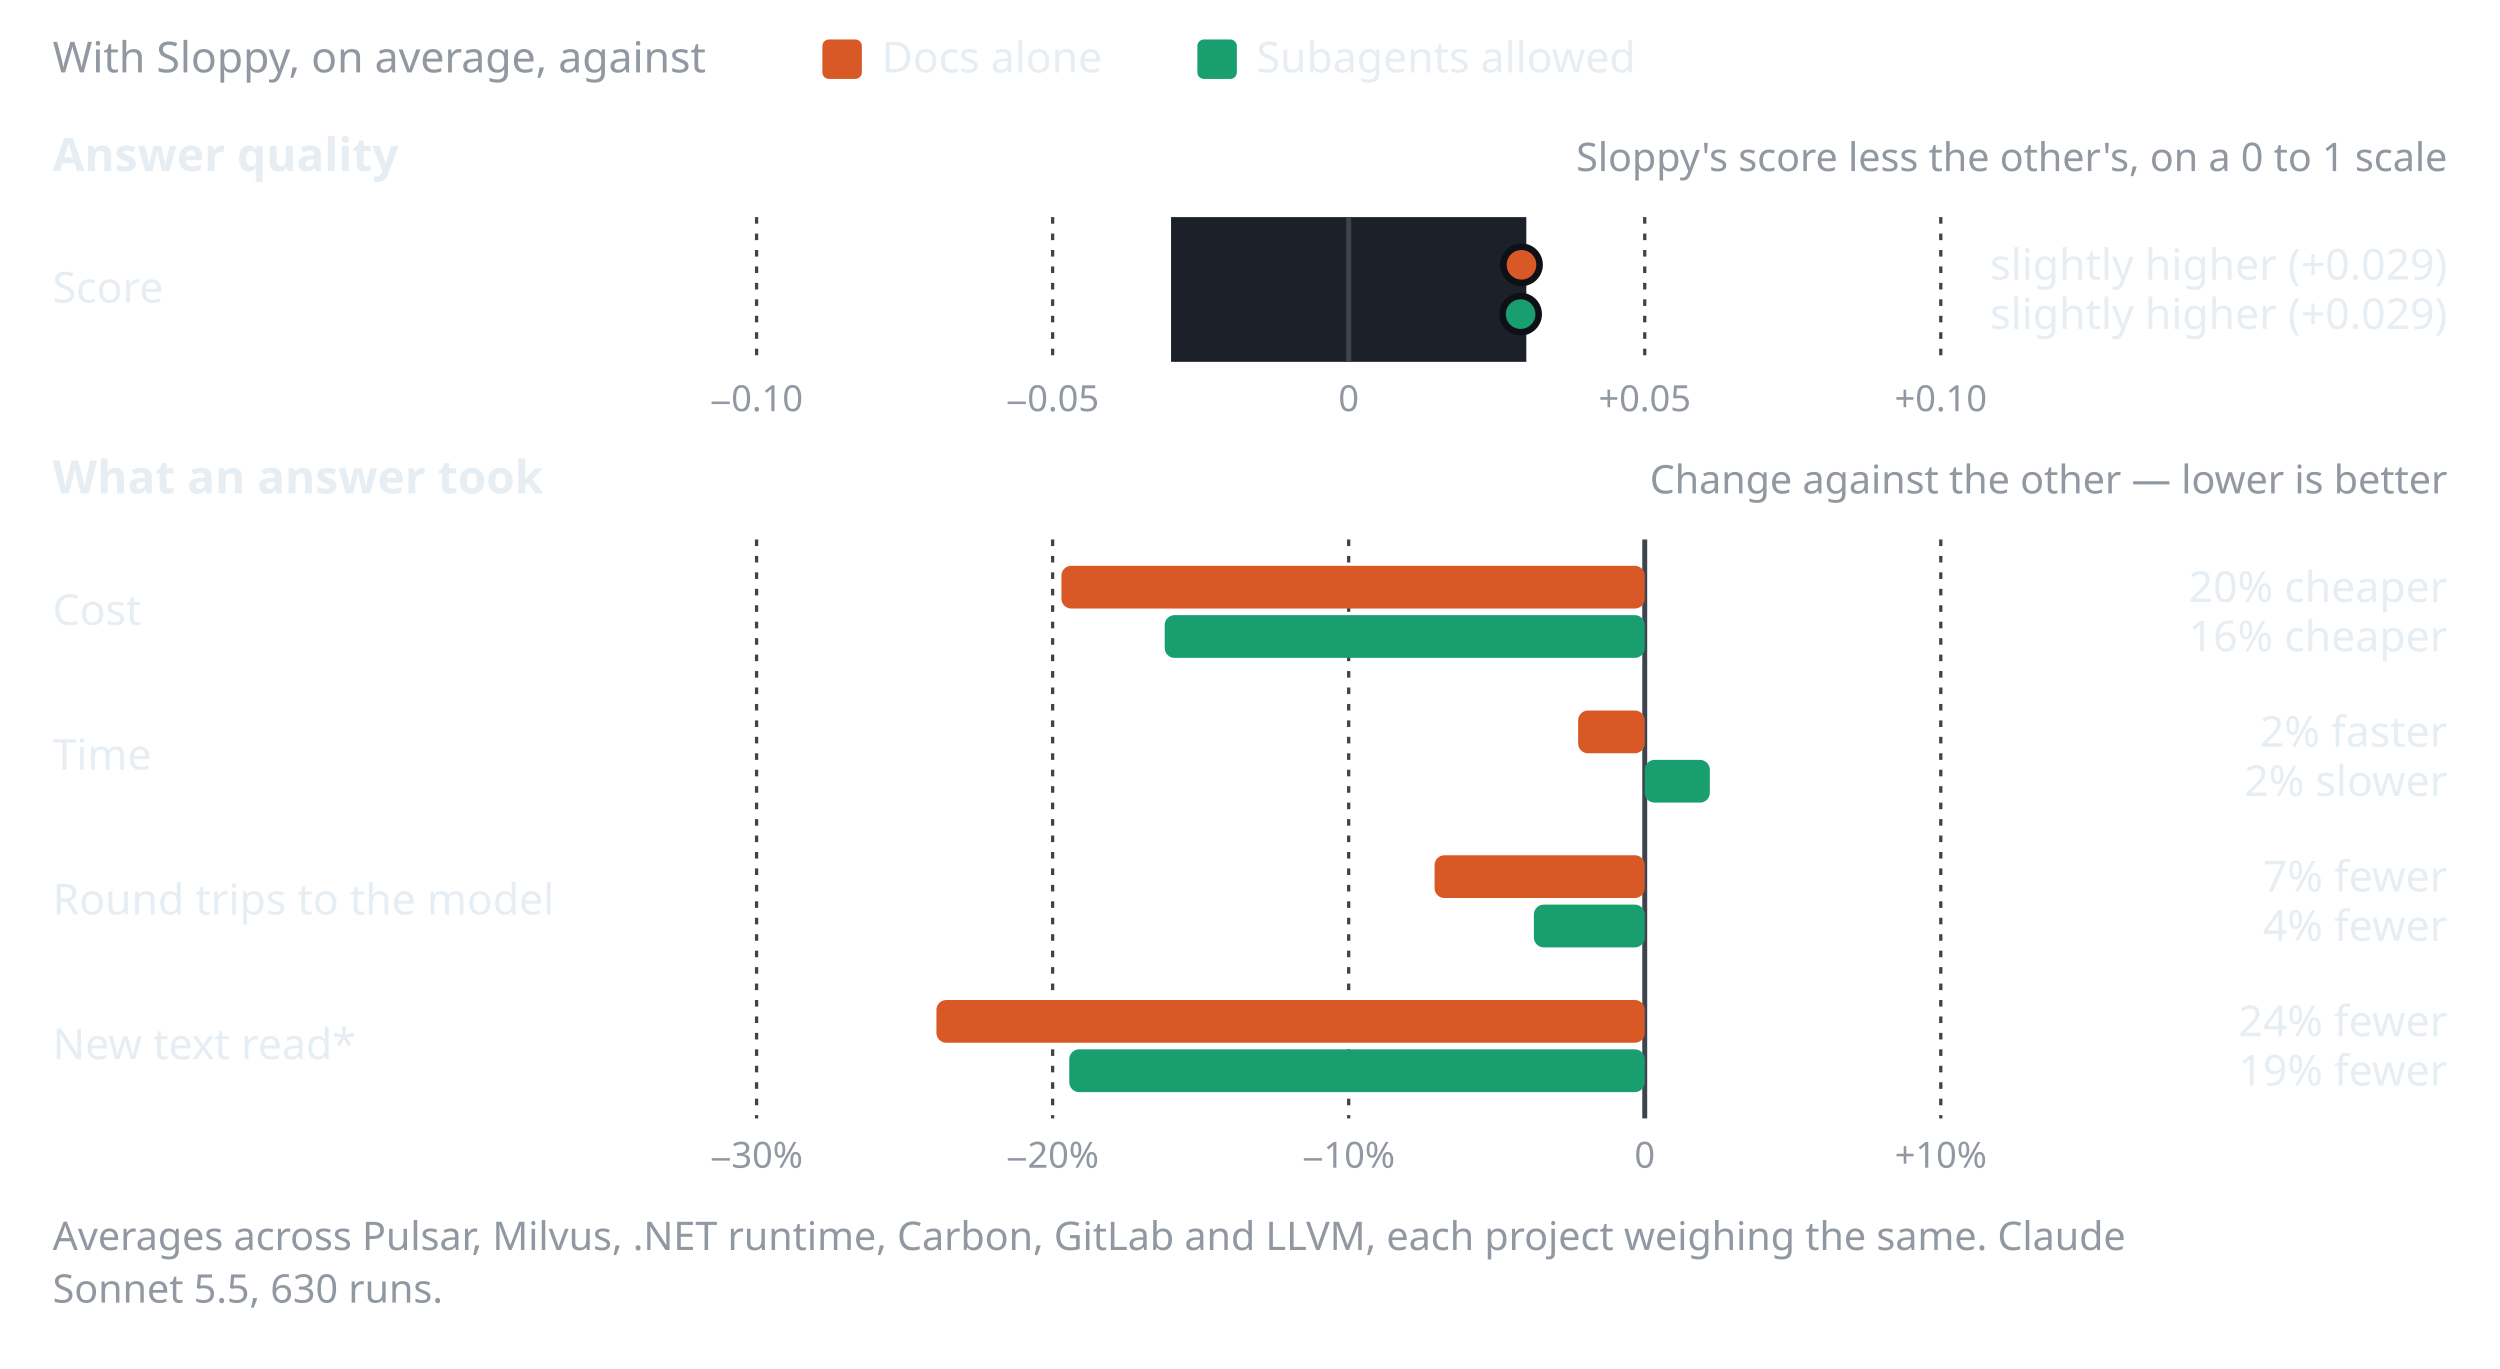
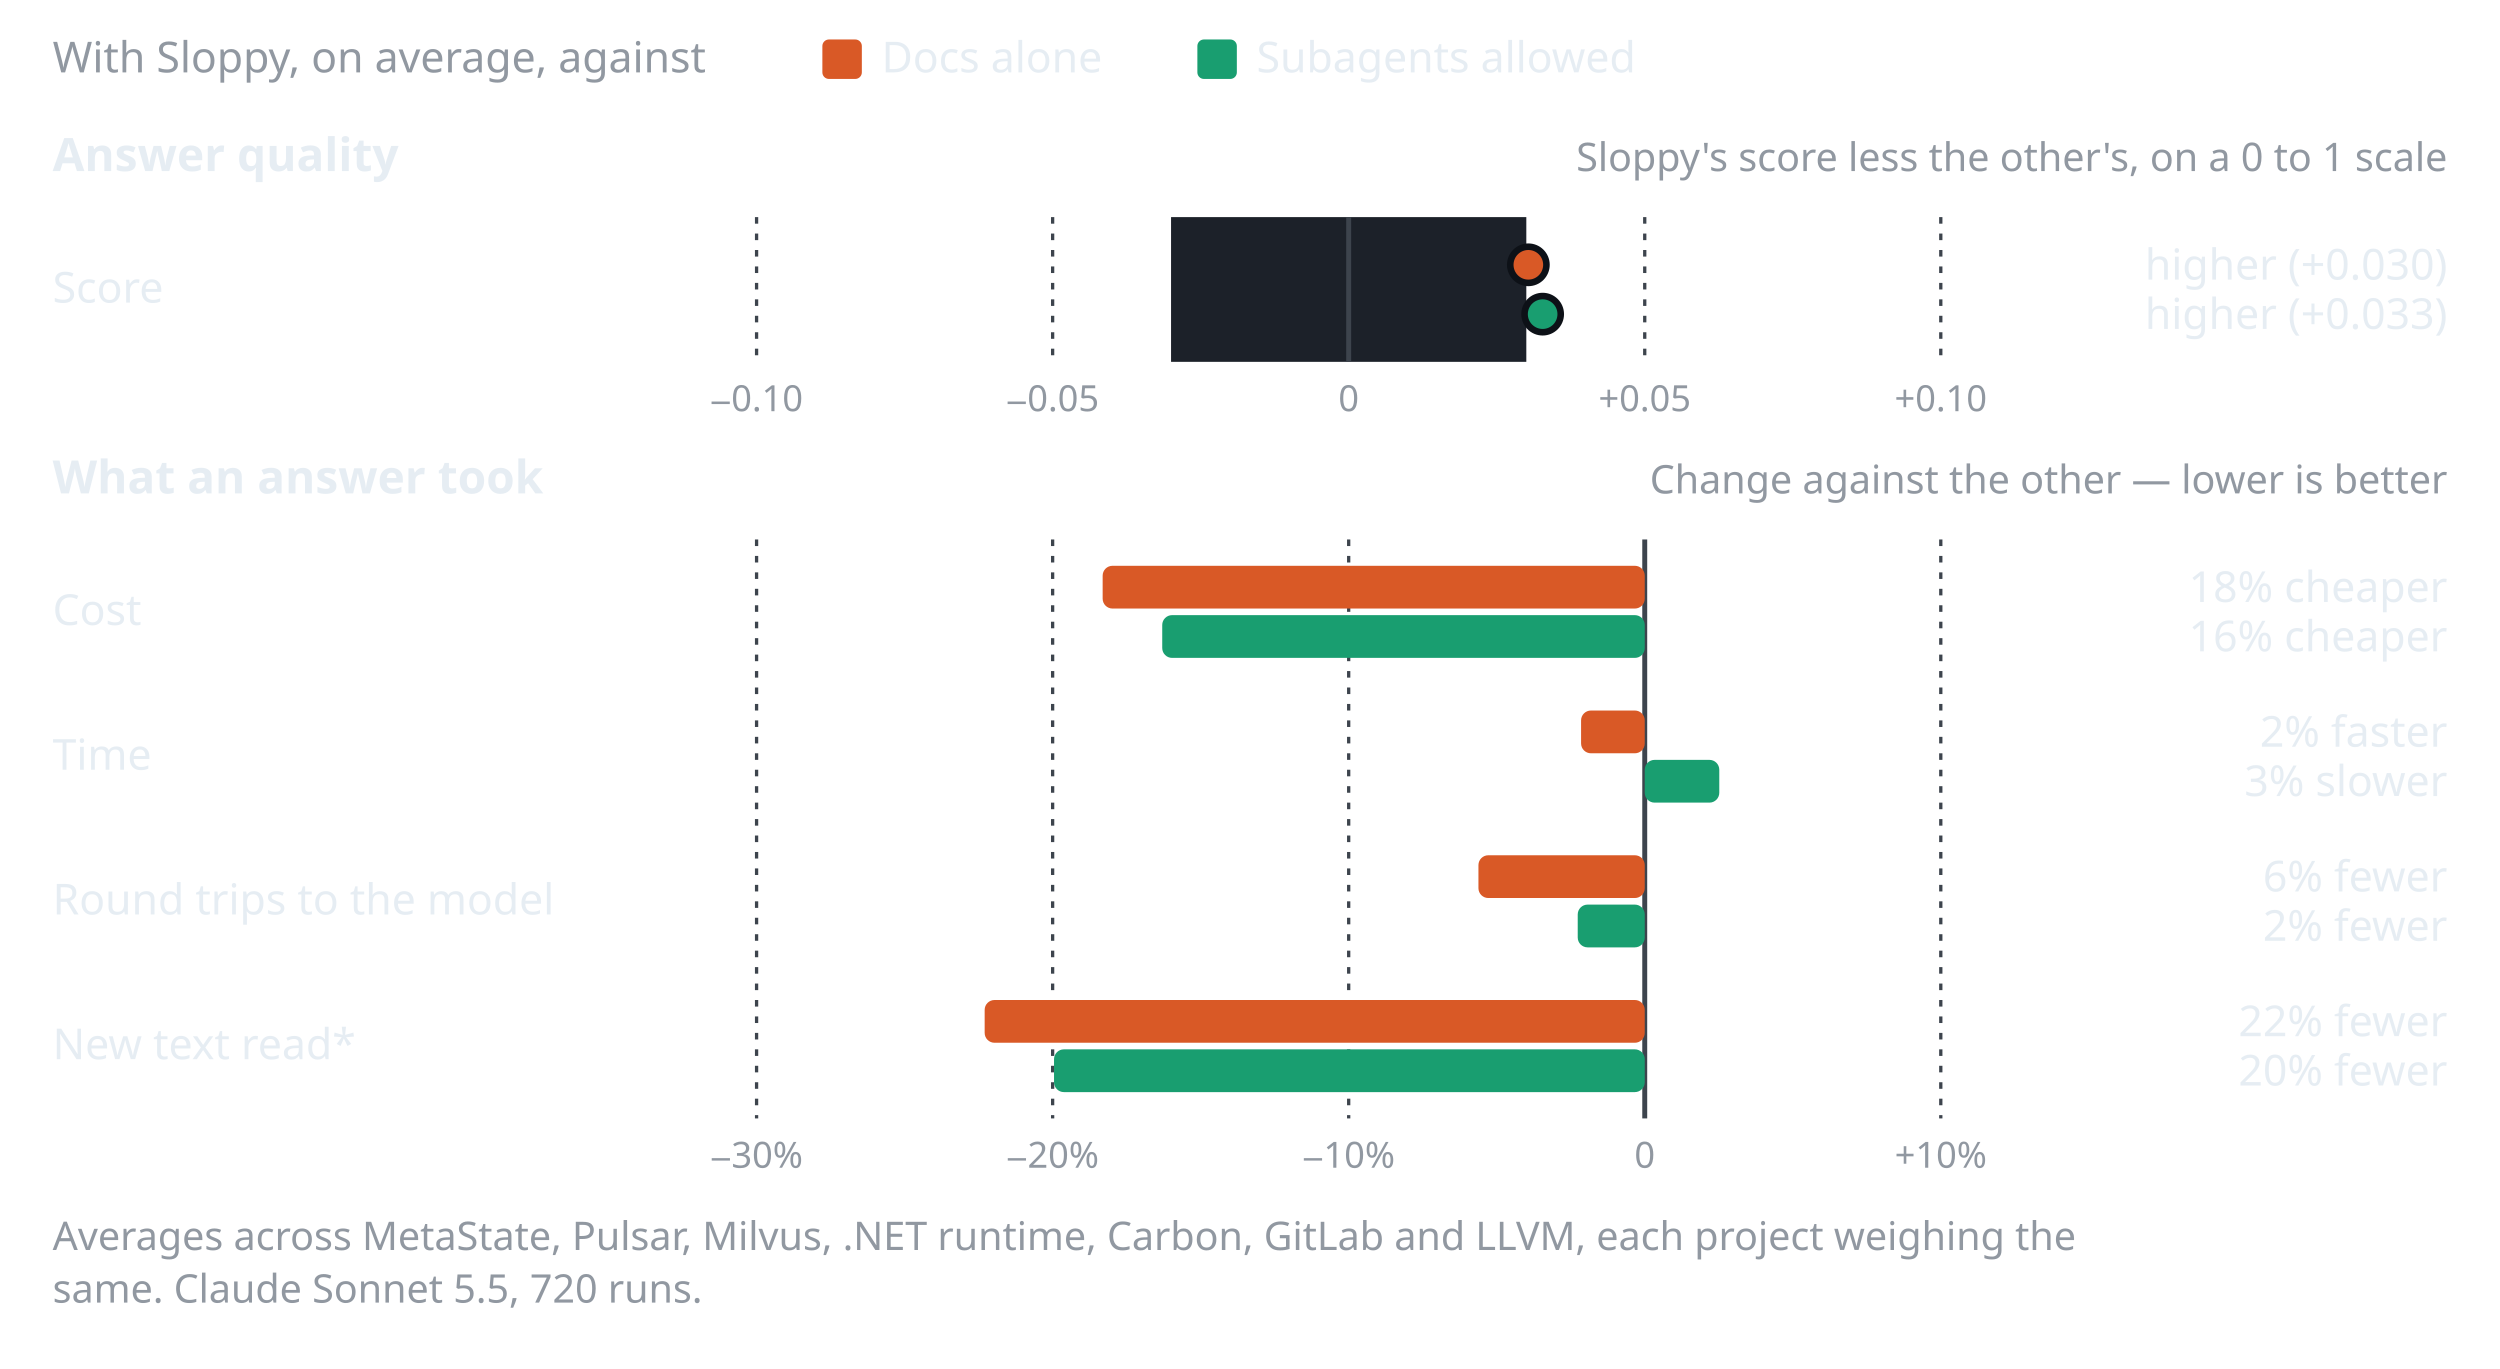
<svg xmlns="http://www.w3.org/2000/svg" width="760" height="416" viewBox="0 0 760 416" font-family="-apple-system, BlinkMacSystemFont, 'Segoe UI', 'Noto Sans', Helvetica, Arial, sans-serif" font-size="13" role="img" aria-label="Sloppy against the docs alone and against subagents, on the large projects">
  <text x="16" y="22" fill="#9198a1">With Sloppy, on average, against</text>
  <rect x="250" y="12" width="12" height="12" rx="2" fill="#d95926" />
  <text x="268" y="22" fill="#e6edf3">Docs alone</text>
  <rect x="364" y="12" width="12" height="12" rx="2" fill="#199e70" />
  <text x="382" y="22" fill="#e6edf3">Subagents allowed</text>
  <text x="16" y="52" fill="#e6edf3" font-weight="600" font-size="14">Answer quality</text>
  <text x="744" y="52" fill="#9198a1" text-anchor="end" font-size="12">Sloppy's score less the other's, on a 0 to 1 scale</text>
  <rect x="356" y="66" width="108" height="44" fill="#1c2129" />
  <line x1="230" x2="230" y1="66" y2="110" stroke="#3d444d" stroke-width="1" stroke-dasharray="2 3" />
  <text x="230" y="125" fill="#9198a1" text-anchor="middle" font-size="11">−0.10</text>
  <line x1="320" x2="320" y1="66" y2="110" stroke="#3d444d" stroke-width="1" stroke-dasharray="2 3" />
  <text x="320" y="125" fill="#9198a1" text-anchor="middle" font-size="11">−0.05</text>
  <line x1="410" x2="410" y1="66" y2="110" stroke="#3d444d" stroke-width="1.5" />
  <text x="410" y="125" fill="#9198a1" text-anchor="middle" font-size="11">0</text>
  <line x1="500" x2="500" y1="66" y2="110" stroke="#3d444d" stroke-width="1" stroke-dasharray="2 3" />
  <text x="500" y="125" fill="#9198a1" text-anchor="middle" font-size="11">+0.05</text>
  <line x1="590" x2="590" y1="66" y2="110" stroke="#3d444d" stroke-width="1" stroke-dasharray="2 3" />
  <text x="590" y="125" fill="#9198a1" text-anchor="middle" font-size="11">+0.10</text>
  <text x="16" y="92" fill="#e6edf3">Score</text>
-   <circle cx="462.53" cy="80.5" r="5.5" fill="#d95926" stroke="#0d1117" stroke-width="2" />
-   <text x="744" y="85" fill="#e6edf3" text-anchor="end" font-variant-numeric="tabular-nums">slightly higher (+0.029)</text>
-   <circle cx="462.26" cy="95.5" r="5.5" fill="#199e70" stroke="#0d1117" stroke-width="2" />
-   <text x="744" y="100" fill="#e6edf3" text-anchor="end" font-variant-numeric="tabular-nums">slightly higher (+0.029)</text>
+   <circle cx="464.617" cy="80.5" r="5.5" fill="#d95926" stroke="#0d1117" stroke-width="2" />
+   <text x="744" y="85" fill="#e6edf3" text-anchor="end" font-variant-numeric="tabular-nums">higher (+0.030)</text>
+   <circle cx="468.963" cy="95.5" r="5.5" fill="#199e70" stroke="#0d1117" stroke-width="2" />
+   <text x="744" y="100" fill="#e6edf3" text-anchor="end" font-variant-numeric="tabular-nums">higher (+0.033)</text>
  <text x="16" y="150" fill="#e6edf3" font-weight="600" font-size="14">What an answer took</text>
  <text x="744" y="150" fill="#9198a1" text-anchor="end" font-size="12">Change against the other — lower is better</text>
  <line x1="230" x2="230" y1="164" y2="340" stroke="#3d444d" stroke-width="1" stroke-dasharray="2 3" />
  <text x="230" y="355" fill="#9198a1" text-anchor="middle" font-size="11">−30%</text>
  <line x1="320" x2="320" y1="164" y2="340" stroke="#3d444d" stroke-width="1" stroke-dasharray="2 3" />
  <text x="320" y="355" fill="#9198a1" text-anchor="middle" font-size="11">−20%</text>
  <line x1="410" x2="410" y1="164" y2="340" stroke="#3d444d" stroke-width="1" stroke-dasharray="2 3" />
  <text x="410" y="355" fill="#9198a1" text-anchor="middle" font-size="11">−10%</text>
  <line x1="500" x2="500" y1="164" y2="340" stroke="#3d444d" stroke-width="1.5" />
  <text x="500" y="355" fill="#9198a1" text-anchor="middle" font-size="11">0</text>
  <line x1="590" x2="590" y1="164" y2="340" stroke="#3d444d" stroke-width="1" stroke-dasharray="2 3" />
  <text x="590" y="355" fill="#9198a1" text-anchor="middle" font-size="11">+10%</text>
  <text x="16" y="190" fill="#e6edf3">Cost</text>
-   <rect x="322.674" y="172" width="177.326" height="13" rx="3" fill="#d95926" />
-   <text x="744" y="183" fill="#e6edf3" text-anchor="end" font-variant-numeric="tabular-nums">20% cheaper</text>
-   <rect x="354.07" y="187" width="145.93" height="13" rx="3" fill="#199e70" />
+   <rect x="335.206" y="172" width="164.794" height="13" rx="3" fill="#d95926" />
+   <text x="744" y="183" fill="#e6edf3" text-anchor="end" font-variant-numeric="tabular-nums">18% cheaper</text>
+   <rect x="353.318" y="187" width="146.682" height="13" rx="3" fill="#199e70" />
  <text x="744" y="198" fill="#e6edf3" text-anchor="end" font-variant-numeric="tabular-nums">16% cheaper</text>
  <text x="16" y="234" fill="#e6edf3">Time</text>
-   <rect x="479.75" y="216" width="20.25" height="13" rx="3" fill="#d95926" />
+   <rect x="480.647" y="216" width="19.353" height="13" rx="3" fill="#d95926" />
  <text x="744" y="227" fill="#e6edf3" text-anchor="end" font-variant-numeric="tabular-nums">2% faster</text>
-   <rect x="500" y="231" width="19.789" height="13" rx="3" fill="#199e70" />
-   <text x="744" y="242" fill="#e6edf3" text-anchor="end" font-variant-numeric="tabular-nums">2% slower</text>
+   <rect x="500" y="231" width="22.661" height="13" rx="3" fill="#199e70" />
+   <text x="744" y="242" fill="#e6edf3" text-anchor="end" font-variant-numeric="tabular-nums">3% slower</text>
  <text x="16" y="278" fill="#e6edf3">Round trips to the model</text>
-   <rect x="436.108" y="260" width="63.892" height="13" rx="3" fill="#d95926" />
-   <text x="744" y="271" fill="#e6edf3" text-anchor="end" font-variant-numeric="tabular-nums">7% fewer</text>
-   <rect x="466.304" y="275" width="33.696" height="13" rx="3" fill="#199e70" />
-   <text x="744" y="286" fill="#e6edf3" text-anchor="end" font-variant-numeric="tabular-nums">4% fewer</text>
+   <rect x="449.445" y="260" width="50.555" height="13" rx="3" fill="#d95926" />
+   <text x="744" y="271" fill="#e6edf3" text-anchor="end" font-variant-numeric="tabular-nums">6% fewer</text>
+   <rect x="479.628" y="275" width="20.372" height="13" rx="3" fill="#199e70" />
+   <text x="744" y="286" fill="#e6edf3" text-anchor="end" font-variant-numeric="tabular-nums">2% fewer</text>
  <text x="16" y="322" fill="#e6edf3">New text read*</text>
-   <rect x="284.673" y="304" width="215.327" height="13" rx="3" fill="#d95926" />
-   <text x="744" y="315" fill="#e6edf3" text-anchor="end" font-variant-numeric="tabular-nums">24% fewer</text>
-   <rect x="325.055" y="319" width="174.945" height="13" rx="3" fill="#199e70" />
-   <text x="744" y="330" fill="#e6edf3" text-anchor="end" font-variant-numeric="tabular-nums">19% fewer</text>
-   <text x="16" y="380" fill="#9198a1" font-size="12">Averages across Pulsar, Milvus, .NET runtime, Carbon, GitLab and LLVM, each project weighing the same. Claude</text>
-   <text x="16" y="396" fill="#9198a1" font-size="12">Sonnet 5.5, 630 runs.</text>
+   <rect x="299.337" y="304" width="200.663" height="13" rx="3" fill="#d95926" />
+   <text x="744" y="315" fill="#e6edf3" text-anchor="end" font-variant-numeric="tabular-nums">22% fewer</text>
+   <rect x="320.423" y="319" width="179.577" height="13" rx="3" fill="#199e70" />
+   <text x="744" y="330" fill="#e6edf3" text-anchor="end" font-variant-numeric="tabular-nums">20% fewer</text>
+   <text x="16" y="380" fill="#9198a1" font-size="12">Averages across MetaState, Pulsar, Milvus, .NET runtime, Carbon, GitLab and LLVM, each project weighing the</text>
+   <text x="16" y="396" fill="#9198a1" font-size="12">same. Claude Sonnet 5.5, 720 runs.</text>
</svg>
